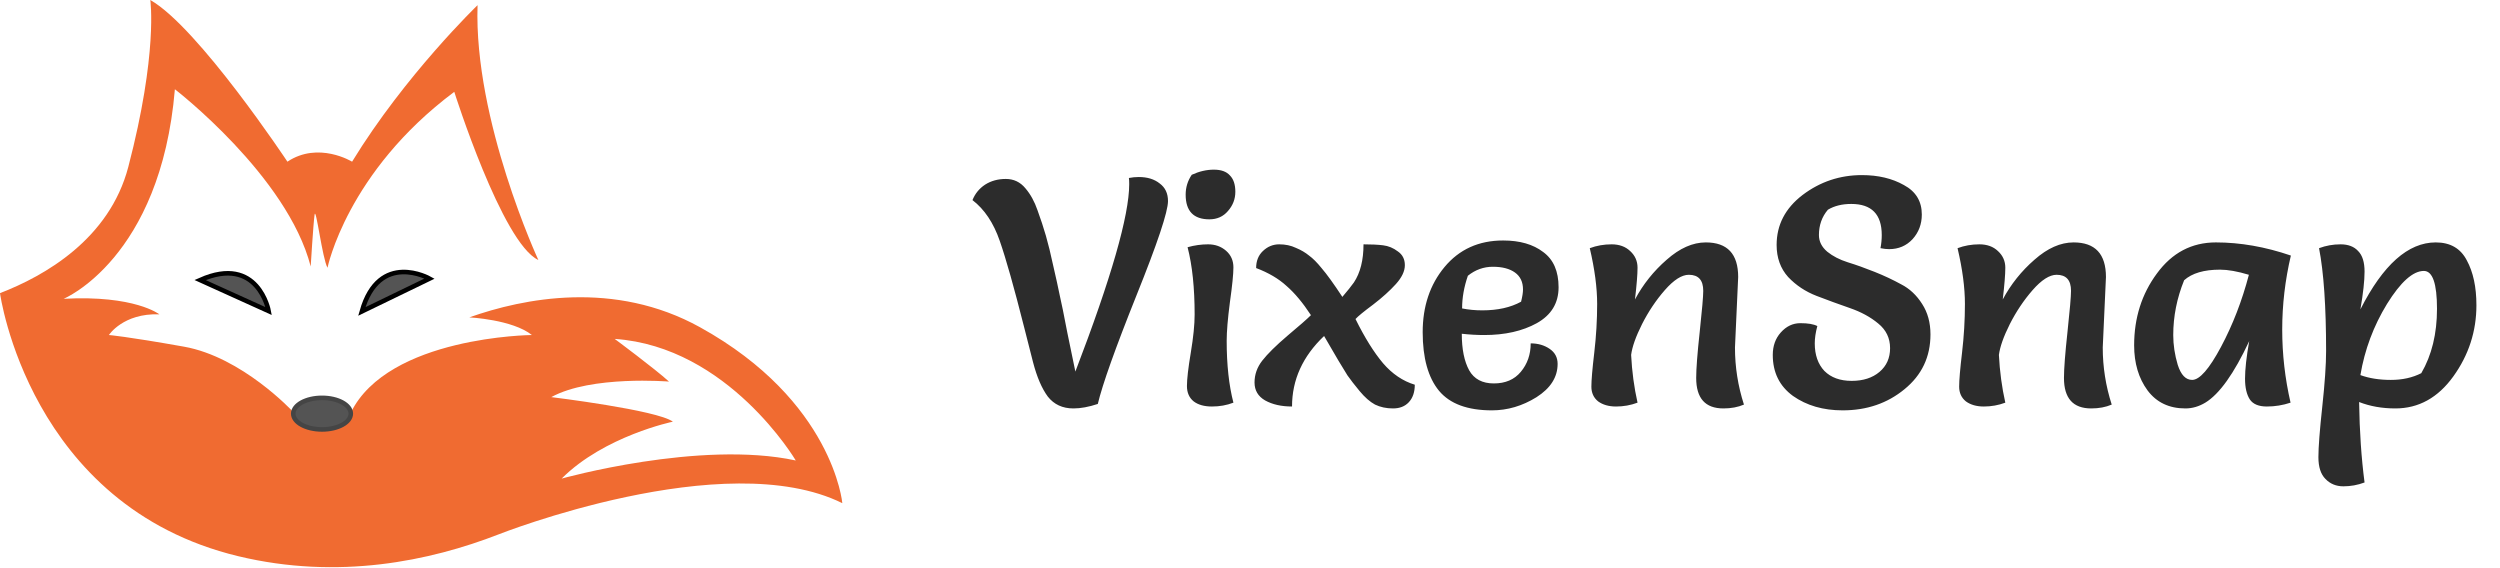
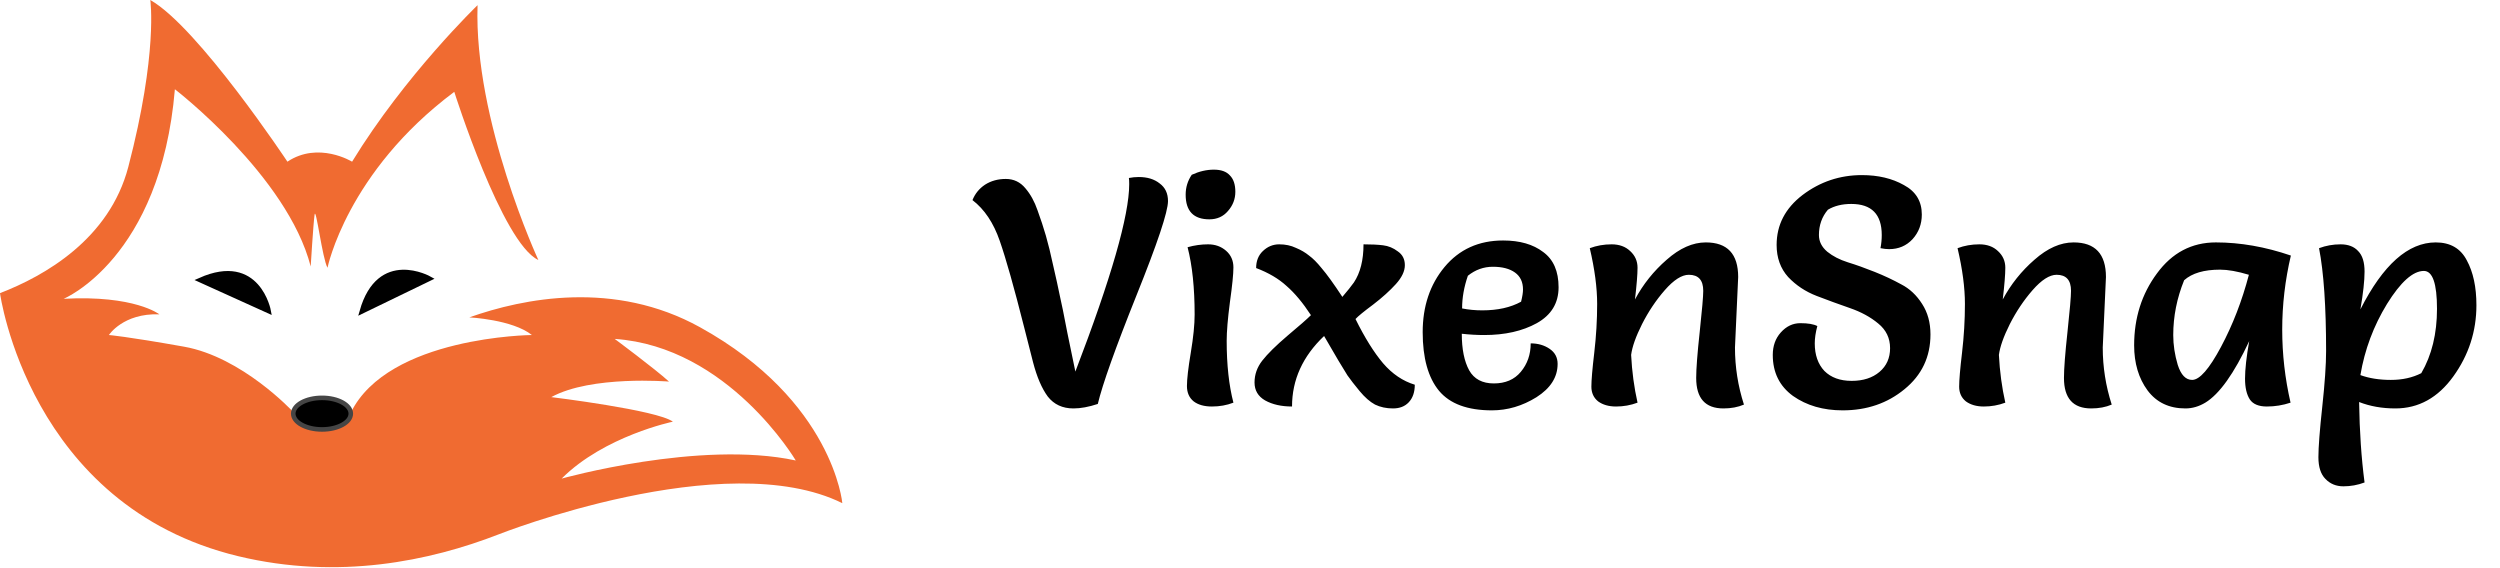
<svg xmlns="http://www.w3.org/2000/svg" width="273" height="62" viewBox="0 0 273 62" fill="none">
  <path d="M76.445 35.736C67.091 30.559 57.154 32.565 51.25 34.657C51.25 34.657 55.963 34.889 58.082 36.584C58.082 36.584 42.403 36.725 38.307 45.059C38.307 45.059 38.59 46.612 35.623 46.612C32.657 46.612 31.951 44.917 31.951 44.917C31.951 44.917 26.442 38.985 20.086 37.855C13.729 36.725 11.893 36.584 11.893 36.584C11.893 36.584 13.447 34.182 17.402 34.324C17.402 34.324 14.718 32.205 6.949 32.629C6.949 32.629 17.543 28.25 19.097 9.746C19.097 9.746 31.386 19.21 33.928 29.098C33.928 29.098 34.211 24.436 34.352 23.448C34.493 22.459 35.2 28.25 35.764 29.239C35.764 29.239 37.883 18.786 49.607 10.029C49.607 10.029 54.833 26.555 58.788 28.391C58.788 28.391 51.726 13.136 52.15 0.565C52.15 0.565 44.239 8.193 38.448 17.656C38.448 17.656 34.776 15.396 31.386 17.656C31.386 17.656 21.64 2.966 16.413 0C16.413 0 17.261 5.791 14.012 18.221C11.951 26.106 4.889 30.126 0 32.011C0 32.011 3.136 55.229 26.018 60.737C36.935 63.366 46.952 61.267 54.443 58.355C54.443 58.355 79.128 48.59 91.982 54.946C91.982 54.946 90.993 43.788 76.445 35.736ZM61.331 52.263C65.992 47.601 73.478 46.047 73.478 46.047C71.783 44.776 60.201 43.364 60.201 43.364C64.579 40.962 73.055 41.669 73.055 41.669C71.501 40.256 67.122 37.008 67.122 37.008C79.552 37.855 86.897 50.285 86.897 50.285C76.445 48.025 61.331 52.263 61.331 52.263Z" fill="#F06B31" />
-   <path d="M35.164 46.895C36.9 46.895 38.307 46.123 38.307 45.17C38.307 44.218 36.9 43.446 35.164 43.446C33.429 43.446 32.022 44.218 32.022 45.17C32.022 46.123 33.429 46.895 35.164 46.895Z" fill="#545454" stroke="#454545" stroke-width="0.5" stroke-miterlimit="10" />
-   <path d="M21.852 30.581L29.338 33.971C29.338 33.971 28.208 27.756 21.852 30.581Z" fill="#545454" stroke="black" stroke-width="0.5" stroke-miterlimit="10" />
-   <path d="M46.908 30.425C46.908 30.425 41.409 27.318 39.512 34.009L46.908 30.425Z" fill="#545454" stroke="black" stroke-width="0.5" stroke-miterlimit="10" />
-   <path d="M119.88 44.111C118.9 44.437 118.013 44.601 117.22 44.601C116.03 44.601 115.096 44.169 114.42 43.306C113.766 42.419 113.23 41.171 112.81 39.561C112.716 39.211 112.39 37.927 111.83 35.711C110.733 31.371 109.846 28.232 109.17 26.296C108.493 24.336 107.501 22.854 106.195 21.851C106.475 21.151 106.93 20.591 107.56 20.171C108.213 19.751 108.971 19.541 109.835 19.541C110.698 19.541 111.41 19.879 111.97 20.556C112.53 21.209 112.973 22.014 113.3 22.971C113.65 23.927 113.953 24.849 114.21 25.736C114.466 26.622 114.735 27.719 115.015 29.026C115.318 30.332 115.551 31.394 115.715 32.211C115.901 33.004 116.181 34.381 116.555 36.341C116.951 38.277 117.243 39.689 117.43 40.576C121.35 30.356 123.31 23.531 123.31 20.101C123.31 19.797 123.298 19.576 123.275 19.436C123.625 19.366 123.986 19.331 124.36 19.331C125.293 19.331 126.051 19.564 126.635 20.031C127.241 20.474 127.545 21.116 127.545 21.956C127.545 23.122 126.39 26.576 124.08 32.316C121.793 38.032 120.393 41.964 119.88 44.111ZM129.684 26.996C130.43 26.786 131.177 26.681 131.924 26.681C132.694 26.681 133.347 26.914 133.884 27.381C134.42 27.847 134.689 28.454 134.689 29.201C134.689 29.924 134.56 31.196 134.304 33.016C134.07 34.812 133.954 36.212 133.954 37.216C133.954 39.829 134.199 42.081 134.689 43.971C133.965 44.251 133.184 44.391 132.344 44.391C131.504 44.391 130.839 44.204 130.349 43.831C129.859 43.434 129.614 42.874 129.614 42.151C129.614 41.404 129.754 40.191 130.034 38.511C130.314 36.831 130.454 35.442 130.454 34.346C130.454 31.429 130.197 28.979 129.684 26.996ZM130.139 19.086C130.955 18.712 131.76 18.526 132.554 18.526C133.347 18.526 133.93 18.736 134.304 19.156C134.7 19.552 134.899 20.147 134.899 20.941C134.899 21.734 134.63 22.434 134.094 23.041C133.58 23.647 132.904 23.951 132.064 23.951C130.337 23.951 129.474 23.052 129.474 21.256C129.474 20.462 129.695 19.739 130.139 19.086ZM154.495 42.011C154.495 42.827 154.273 43.469 153.83 43.936C153.41 44.379 152.838 44.601 152.115 44.601C151.391 44.601 150.738 44.461 150.155 44.181C149.595 43.877 149.035 43.387 148.475 42.711C147.915 42.034 147.471 41.462 147.145 40.996C146.678 40.272 145.826 38.837 144.59 36.691C142.256 38.907 141.09 41.474 141.09 44.391C139.923 44.391 138.943 44.169 138.15 43.726C137.38 43.282 136.995 42.629 136.995 41.766C136.995 40.902 137.275 40.109 137.835 39.386C138.418 38.639 139.34 37.729 140.6 36.656C141.883 35.582 142.735 34.836 143.155 34.416C142.268 33.062 141.381 32.001 140.495 31.231C139.631 30.437 138.523 29.784 137.17 29.271C137.17 28.501 137.415 27.882 137.905 27.416C138.418 26.926 139.013 26.681 139.69 26.681C140.366 26.681 140.973 26.809 141.51 27.066C142.07 27.299 142.548 27.579 142.945 27.906C143.365 28.209 143.82 28.664 144.31 29.271C144.893 29.947 145.651 30.997 146.585 32.421C147.145 31.767 147.565 31.242 147.845 30.846C148.545 29.796 148.895 28.407 148.895 26.681C149.758 26.681 150.47 26.716 151.03 26.786C151.613 26.856 152.15 27.077 152.64 27.451C153.153 27.801 153.41 28.302 153.41 28.956C153.41 29.609 153.083 30.297 152.43 31.021C151.776 31.744 150.948 32.491 149.945 33.261C148.941 34.007 148.3 34.532 148.02 34.836C149.023 36.866 150.026 38.476 151.03 39.666C152.033 40.832 153.188 41.614 154.495 42.011ZM159.627 36.446C159.627 38.126 159.896 39.456 160.432 40.436C160.969 41.392 161.867 41.871 163.127 41.871C164.387 41.871 165.367 41.451 166.067 40.611C166.791 39.747 167.152 38.709 167.152 37.496C167.946 37.496 168.634 37.694 169.217 38.091C169.801 38.487 170.092 39.036 170.092 39.736C170.092 41.182 169.322 42.396 167.782 43.376C166.242 44.332 164.621 44.811 162.917 44.811C160.257 44.811 158.332 44.099 157.142 42.676C155.952 41.229 155.357 39.094 155.357 36.271C155.357 33.447 156.151 31.079 157.737 29.166C159.347 27.229 161.482 26.261 164.142 26.261C165.962 26.261 167.421 26.681 168.517 27.521C169.637 28.337 170.197 29.621 170.197 31.371C170.197 33.097 169.404 34.404 167.817 35.291C166.254 36.154 164.341 36.586 162.077 36.586C161.284 36.586 160.467 36.539 159.627 36.446ZM159.662 33.681C160.362 33.821 161.097 33.891 161.867 33.891C163.547 33.891 164.959 33.576 166.102 32.946C166.242 32.386 166.312 31.942 166.312 31.616C166.312 30.799 166.021 30.181 165.437 29.761C164.854 29.341 164.049 29.131 163.022 29.131C162.019 29.131 161.109 29.457 160.292 30.111C159.872 31.324 159.662 32.514 159.662 33.681ZM189.809 30.251L189.459 37.951C189.459 40.074 189.785 42.151 190.439 44.181C189.785 44.461 189.039 44.601 188.199 44.601C186.215 44.601 185.224 43.492 185.224 41.276C185.224 40.272 185.352 38.592 185.609 36.236C185.865 33.856 185.994 32.362 185.994 31.756C185.994 30.589 185.469 30.006 184.419 30.006C183.649 30.006 182.774 30.566 181.794 31.686C180.837 32.782 180.009 34.019 179.309 35.396C178.632 36.749 178.235 37.869 178.119 38.756C178.212 40.576 178.445 42.314 178.819 43.971C178.072 44.251 177.29 44.391 176.474 44.391C175.68 44.391 175.027 44.204 174.514 43.831C174.024 43.434 173.779 42.897 173.779 42.221C173.779 41.521 173.884 40.284 174.094 38.511C174.304 36.714 174.409 34.941 174.409 33.191C174.409 31.417 174.14 29.387 173.604 27.101C174.35 26.821 175.144 26.681 175.984 26.681C176.824 26.681 177.5 26.926 178.014 27.416C178.55 27.906 178.819 28.512 178.819 29.236C178.819 29.959 178.725 31.114 178.539 32.701C179.425 31.044 180.58 29.597 182.004 28.361C183.427 27.101 184.85 26.471 186.274 26.471C188.63 26.471 189.809 27.731 189.809 30.251ZM205.347 27.101C205.44 26.634 205.487 26.156 205.487 25.666C205.487 23.402 204.378 22.271 202.162 22.271C201.158 22.271 200.307 22.481 199.607 22.901C198.953 23.671 198.627 24.592 198.627 25.666C198.627 26.366 198.93 26.972 199.537 27.486C200.143 27.976 200.89 28.361 201.777 28.641C202.687 28.921 203.667 29.271 204.717 29.691C205.767 30.111 206.735 30.566 207.622 31.056C208.532 31.522 209.29 32.234 209.897 33.191C210.503 34.124 210.807 35.232 210.807 36.516C210.807 38.966 209.862 40.961 207.972 42.501C206.105 44.041 203.853 44.811 201.217 44.811C199.093 44.811 197.285 44.286 195.792 43.236C194.322 42.162 193.587 40.669 193.587 38.756C193.587 37.776 193.878 36.959 194.462 36.306C195.068 35.629 195.78 35.291 196.597 35.291C197.437 35.291 198.055 35.396 198.452 35.606C198.265 36.306 198.172 36.936 198.172 37.496C198.172 38.756 198.522 39.759 199.222 40.506C199.945 41.229 200.937 41.591 202.197 41.591C203.457 41.591 204.472 41.264 205.242 40.611C206.012 39.957 206.397 39.094 206.397 38.021C206.397 36.924 205.965 36.026 205.102 35.326C204.262 34.626 203.235 34.066 202.022 33.646C200.808 33.226 199.595 32.782 198.382 32.316C197.168 31.849 196.13 31.161 195.267 30.251C194.427 29.317 194.007 28.151 194.007 26.751C194.007 24.557 194.952 22.737 196.842 21.291C198.755 19.844 200.913 19.121 203.317 19.121C205.09 19.121 206.618 19.482 207.902 20.206C209.208 20.906 209.862 21.979 209.862 23.426C209.862 24.476 209.523 25.374 208.847 26.121C208.17 26.844 207.318 27.206 206.292 27.206C206.012 27.206 205.697 27.171 205.347 27.101ZM229.97 30.251L229.62 37.951C229.62 40.074 229.947 42.151 230.6 44.181C229.947 44.461 229.2 44.601 228.36 44.601C226.377 44.601 225.385 43.492 225.385 41.276C225.385 40.272 225.513 38.592 225.77 36.236C226.027 33.856 226.155 32.362 226.155 31.756C226.155 30.589 225.63 30.006 224.58 30.006C223.81 30.006 222.935 30.566 221.955 31.686C220.998 32.782 220.17 34.019 219.47 35.396C218.793 36.749 218.397 37.869 218.28 38.756C218.373 40.576 218.607 42.314 218.98 43.971C218.233 44.251 217.452 44.391 216.635 44.391C215.842 44.391 215.188 44.204 214.675 43.831C214.185 43.434 213.94 42.897 213.94 42.221C213.94 41.521 214.045 40.284 214.255 38.511C214.465 36.714 214.57 34.941 214.57 33.191C214.57 31.417 214.302 29.387 213.765 27.101C214.512 26.821 215.305 26.681 216.145 26.681C216.985 26.681 217.662 26.926 218.175 27.416C218.712 27.906 218.98 28.512 218.98 29.236C218.98 29.959 218.887 31.114 218.7 32.701C219.587 31.044 220.742 29.597 222.165 28.361C223.588 27.101 225.012 26.471 226.435 26.471C228.792 26.471 229.97 27.731 229.97 30.251ZM250.163 27.906C249.533 30.589 249.218 33.284 249.218 35.991C249.218 38.674 249.521 41.334 250.128 43.971C249.288 44.251 248.424 44.391 247.538 44.391C246.651 44.391 246.033 44.134 245.683 43.621C245.333 43.084 245.158 42.326 245.158 41.346C245.158 40.342 245.309 38.977 245.613 37.251C243.956 40.797 242.358 43.037 240.818 43.971C240.118 44.391 239.394 44.601 238.648 44.601C236.874 44.601 235.498 43.947 234.518 42.641C233.538 41.311 233.048 39.666 233.048 37.706C233.048 34.719 233.876 32.106 235.533 29.866C237.189 27.602 239.336 26.471 241.973 26.471C244.633 26.471 247.363 26.949 250.163 27.906ZM245.578 30.006C244.341 29.632 243.291 29.446 242.428 29.446C240.678 29.446 239.371 29.831 238.508 30.601C237.714 32.561 237.318 34.556 237.318 36.586C237.318 37.659 237.481 38.744 237.808 39.841C238.158 40.937 238.683 41.486 239.383 41.486C240.199 41.486 241.249 40.284 242.533 37.881C243.816 35.477 244.831 32.852 245.578 30.006ZM257.755 40.961C258.712 41.311 259.82 41.486 261.08 41.486C262.34 41.486 263.448 41.241 264.405 40.751C265.548 38.791 266.12 36.446 266.12 33.716C266.12 30.962 265.642 29.586 264.685 29.586C263.495 29.586 262.153 30.787 260.66 33.191C259.19 35.594 258.222 38.184 257.755 40.961ZM257.755 33.786C260.228 28.909 262.97 26.471 265.98 26.471C267.567 26.471 268.698 27.124 269.375 28.431C270.075 29.714 270.425 31.347 270.425 33.331C270.425 36.177 269.585 38.767 267.905 41.101C266.225 43.434 264.113 44.601 261.57 44.601C260.123 44.601 258.805 44.367 257.615 43.901C257.662 47.097 257.86 50.026 258.21 52.686C257.463 52.966 256.693 53.106 255.9 53.106C255.107 53.106 254.453 52.837 253.94 52.301C253.427 51.787 253.17 50.994 253.17 49.921C253.17 48.847 253.31 47.016 253.59 44.426C253.87 41.836 254.01 39.806 254.01 38.336C254.01 33.482 253.753 29.737 253.24 27.101C253.987 26.821 254.768 26.681 255.585 26.681C256.425 26.681 257.067 26.926 257.51 27.416C257.977 27.882 258.21 28.629 258.21 29.656C258.21 30.659 258.058 32.036 257.755 33.786Z" fill="#2C2C2C" />
+   <path d="M35.164 46.895C36.9 46.895 38.307 46.123 38.307 45.17C38.307 44.218 36.9 43.446 35.164 43.446C33.429 43.446 32.022 44.218 32.022 45.17C32.022 46.123 33.429 46.895 35.164 46.895Z" fill="currentColor" stroke="#454545" stroke-width="0.5" stroke-miterlimit="10" />
+   <path d="M21.852 30.581L29.338 33.971C29.338 33.971 28.208 27.756 21.852 30.581Z" fill="currentColor" stroke="black" stroke-width="0.5" stroke-miterlimit="10" />
+   <path d="M46.908 30.425C46.908 30.425 41.409 27.318 39.512 34.009L46.908 30.425Z" fill="currentColor" stroke="black" stroke-width="0.5" stroke-miterlimit="10" />
+   <path d="M119.88 44.111C118.9 44.437 118.013 44.601 117.22 44.601C116.03 44.601 115.096 44.169 114.42 43.306C113.766 42.419 113.23 41.171 112.81 39.561C112.716 39.211 112.39 37.927 111.83 35.711C110.733 31.371 109.846 28.232 109.17 26.296C108.493 24.336 107.501 22.854 106.195 21.851C106.475 21.151 106.93 20.591 107.56 20.171C108.213 19.751 108.971 19.541 109.835 19.541C110.698 19.541 111.41 19.879 111.97 20.556C112.53 21.209 112.973 22.014 113.3 22.971C113.65 23.927 113.953 24.849 114.21 25.736C114.466 26.622 114.735 27.719 115.015 29.026C115.318 30.332 115.551 31.394 115.715 32.211C115.901 33.004 116.181 34.381 116.555 36.341C116.951 38.277 117.243 39.689 117.43 40.576C121.35 30.356 123.31 23.531 123.31 20.101C123.31 19.797 123.298 19.576 123.275 19.436C123.625 19.366 123.986 19.331 124.36 19.331C125.293 19.331 126.051 19.564 126.635 20.031C127.241 20.474 127.545 21.116 127.545 21.956C127.545 23.122 126.39 26.576 124.08 32.316C121.793 38.032 120.393 41.964 119.88 44.111ZM129.684 26.996C130.43 26.786 131.177 26.681 131.924 26.681C132.694 26.681 133.347 26.914 133.884 27.381C134.42 27.847 134.689 28.454 134.689 29.201C134.689 29.924 134.56 31.196 134.304 33.016C134.07 34.812 133.954 36.212 133.954 37.216C133.954 39.829 134.199 42.081 134.689 43.971C133.965 44.251 133.184 44.391 132.344 44.391C131.504 44.391 130.839 44.204 130.349 43.831C129.859 43.434 129.614 42.874 129.614 42.151C129.614 41.404 129.754 40.191 130.034 38.511C130.314 36.831 130.454 35.442 130.454 34.346C130.454 31.429 130.197 28.979 129.684 26.996ZM130.139 19.086C130.955 18.712 131.76 18.526 132.554 18.526C133.347 18.526 133.93 18.736 134.304 19.156C134.7 19.552 134.899 20.147 134.899 20.941C134.899 21.734 134.63 22.434 134.094 23.041C133.58 23.647 132.904 23.951 132.064 23.951C130.337 23.951 129.474 23.052 129.474 21.256C129.474 20.462 129.695 19.739 130.139 19.086ZM154.495 42.011C154.495 42.827 154.273 43.469 153.83 43.936C153.41 44.379 152.838 44.601 152.115 44.601C151.391 44.601 150.738 44.461 150.155 44.181C149.595 43.877 149.035 43.387 148.475 42.711C147.915 42.034 147.471 41.462 147.145 40.996C146.678 40.272 145.826 38.837 144.59 36.691C142.256 38.907 141.09 41.474 141.09 44.391C139.923 44.391 138.943 44.169 138.15 43.726C137.38 43.282 136.995 42.629 136.995 41.766C136.995 40.902 137.275 40.109 137.835 39.386C138.418 38.639 139.34 37.729 140.6 36.656C141.883 35.582 142.735 34.836 143.155 34.416C142.268 33.062 141.381 32.001 140.495 31.231C139.631 30.437 138.523 29.784 137.17 29.271C137.17 28.501 137.415 27.882 137.905 27.416C138.418 26.926 139.013 26.681 139.69 26.681C140.366 26.681 140.973 26.809 141.51 27.066C142.07 27.299 142.548 27.579 142.945 27.906C143.365 28.209 143.82 28.664 144.31 29.271C144.893 29.947 145.651 30.997 146.585 32.421C147.145 31.767 147.565 31.242 147.845 30.846C148.545 29.796 148.895 28.407 148.895 26.681C149.758 26.681 150.47 26.716 151.03 26.786C151.613 26.856 152.15 27.077 152.64 27.451C153.153 27.801 153.41 28.302 153.41 28.956C153.41 29.609 153.083 30.297 152.43 31.021C151.776 31.744 150.948 32.491 149.945 33.261C148.941 34.007 148.3 34.532 148.02 34.836C149.023 36.866 150.026 38.476 151.03 39.666C152.033 40.832 153.188 41.614 154.495 42.011ZM159.627 36.446C159.627 38.126 159.896 39.456 160.432 40.436C160.969 41.392 161.867 41.871 163.127 41.871C164.387 41.871 165.367 41.451 166.067 40.611C166.791 39.747 167.152 38.709 167.152 37.496C167.946 37.496 168.634 37.694 169.217 38.091C169.801 38.487 170.092 39.036 170.092 39.736C170.092 41.182 169.322 42.396 167.782 43.376C166.242 44.332 164.621 44.811 162.917 44.811C160.257 44.811 158.332 44.099 157.142 42.676C155.952 41.229 155.357 39.094 155.357 36.271C155.357 33.447 156.151 31.079 157.737 29.166C159.347 27.229 161.482 26.261 164.142 26.261C165.962 26.261 167.421 26.681 168.517 27.521C169.637 28.337 170.197 29.621 170.197 31.371C170.197 33.097 169.404 34.404 167.817 35.291C166.254 36.154 164.341 36.586 162.077 36.586C161.284 36.586 160.467 36.539 159.627 36.446ZM159.662 33.681C160.362 33.821 161.097 33.891 161.867 33.891C163.547 33.891 164.959 33.576 166.102 32.946C166.242 32.386 166.312 31.942 166.312 31.616C166.312 30.799 166.021 30.181 165.437 29.761C164.854 29.341 164.049 29.131 163.022 29.131C162.019 29.131 161.109 29.457 160.292 30.111C159.872 31.324 159.662 32.514 159.662 33.681ZM189.809 30.251L189.459 37.951C189.459 40.074 189.785 42.151 190.439 44.181C189.785 44.461 189.039 44.601 188.199 44.601C186.215 44.601 185.224 43.492 185.224 41.276C185.224 40.272 185.352 38.592 185.609 36.236C185.865 33.856 185.994 32.362 185.994 31.756C185.994 30.589 185.469 30.006 184.419 30.006C183.649 30.006 182.774 30.566 181.794 31.686C180.837 32.782 180.009 34.019 179.309 35.396C178.632 36.749 178.235 37.869 178.119 38.756C178.212 40.576 178.445 42.314 178.819 43.971C178.072 44.251 177.29 44.391 176.474 44.391C175.68 44.391 175.027 44.204 174.514 43.831C174.024 43.434 173.779 42.897 173.779 42.221C173.779 41.521 173.884 40.284 174.094 38.511C174.304 36.714 174.409 34.941 174.409 33.191C174.409 31.417 174.14 29.387 173.604 27.101C174.35 26.821 175.144 26.681 175.984 26.681C176.824 26.681 177.5 26.926 178.014 27.416C178.55 27.906 178.819 28.512 178.819 29.236C178.819 29.959 178.725 31.114 178.539 32.701C179.425 31.044 180.58 29.597 182.004 28.361C183.427 27.101 184.85 26.471 186.274 26.471C188.63 26.471 189.809 27.731 189.809 30.251ZM205.347 27.101C205.44 26.634 205.487 26.156 205.487 25.666C205.487 23.402 204.378 22.271 202.162 22.271C201.158 22.271 200.307 22.481 199.607 22.901C198.953 23.671 198.627 24.592 198.627 25.666C198.627 26.366 198.93 26.972 199.537 27.486C200.143 27.976 200.89 28.361 201.777 28.641C202.687 28.921 203.667 29.271 204.717 29.691C205.767 30.111 206.735 30.566 207.622 31.056C208.532 31.522 209.29 32.234 209.897 33.191C210.503 34.124 210.807 35.232 210.807 36.516C210.807 38.966 209.862 40.961 207.972 42.501C206.105 44.041 203.853 44.811 201.217 44.811C199.093 44.811 197.285 44.286 195.792 43.236C194.322 42.162 193.587 40.669 193.587 38.756C193.587 37.776 193.878 36.959 194.462 36.306C195.068 35.629 195.78 35.291 196.597 35.291C197.437 35.291 198.055 35.396 198.452 35.606C198.265 36.306 198.172 36.936 198.172 37.496C198.172 38.756 198.522 39.759 199.222 40.506C199.945 41.229 200.937 41.591 202.197 41.591C203.457 41.591 204.472 41.264 205.242 40.611C206.012 39.957 206.397 39.094 206.397 38.021C206.397 36.924 205.965 36.026 205.102 35.326C204.262 34.626 203.235 34.066 202.022 33.646C200.808 33.226 199.595 32.782 198.382 32.316C197.168 31.849 196.13 31.161 195.267 30.251C194.427 29.317 194.007 28.151 194.007 26.751C194.007 24.557 194.952 22.737 196.842 21.291C198.755 19.844 200.913 19.121 203.317 19.121C205.09 19.121 206.618 19.482 207.902 20.206C209.208 20.906 209.862 21.979 209.862 23.426C209.862 24.476 209.523 25.374 208.847 26.121C208.17 26.844 207.318 27.206 206.292 27.206C206.012 27.206 205.697 27.171 205.347 27.101ZM229.97 30.251L229.62 37.951C229.62 40.074 229.947 42.151 230.6 44.181C229.947 44.461 229.2 44.601 228.36 44.601C226.377 44.601 225.385 43.492 225.385 41.276C225.385 40.272 225.513 38.592 225.77 36.236C226.027 33.856 226.155 32.362 226.155 31.756C226.155 30.589 225.63 30.006 224.58 30.006C223.81 30.006 222.935 30.566 221.955 31.686C220.998 32.782 220.17 34.019 219.47 35.396C218.793 36.749 218.397 37.869 218.28 38.756C218.373 40.576 218.607 42.314 218.98 43.971C218.233 44.251 217.452 44.391 216.635 44.391C215.842 44.391 215.188 44.204 214.675 43.831C214.185 43.434 213.94 42.897 213.94 42.221C213.94 41.521 214.045 40.284 214.255 38.511C214.465 36.714 214.57 34.941 214.57 33.191C214.57 31.417 214.302 29.387 213.765 27.101C214.512 26.821 215.305 26.681 216.145 26.681C216.985 26.681 217.662 26.926 218.175 27.416C218.712 27.906 218.98 28.512 218.98 29.236C218.98 29.959 218.887 31.114 218.7 32.701C219.587 31.044 220.742 29.597 222.165 28.361C223.588 27.101 225.012 26.471 226.435 26.471C228.792 26.471 229.97 27.731 229.97 30.251ZM250.163 27.906C249.533 30.589 249.218 33.284 249.218 35.991C249.218 38.674 249.521 41.334 250.128 43.971C249.288 44.251 248.424 44.391 247.538 44.391C246.651 44.391 246.033 44.134 245.683 43.621C245.333 43.084 245.158 42.326 245.158 41.346C245.158 40.342 245.309 38.977 245.613 37.251C243.956 40.797 242.358 43.037 240.818 43.971C240.118 44.391 239.394 44.601 238.648 44.601C236.874 44.601 235.498 43.947 234.518 42.641C233.538 41.311 233.048 39.666 233.048 37.706C233.048 34.719 233.876 32.106 235.533 29.866C237.189 27.602 239.336 26.471 241.973 26.471C244.633 26.471 247.363 26.949 250.163 27.906ZM245.578 30.006C244.341 29.632 243.291 29.446 242.428 29.446C240.678 29.446 239.371 29.831 238.508 30.601C237.714 32.561 237.318 34.556 237.318 36.586C237.318 37.659 237.481 38.744 237.808 39.841C238.158 40.937 238.683 41.486 239.383 41.486C240.199 41.486 241.249 40.284 242.533 37.881C243.816 35.477 244.831 32.852 245.578 30.006ZM257.755 40.961C258.712 41.311 259.82 41.486 261.08 41.486C262.34 41.486 263.448 41.241 264.405 40.751C265.548 38.791 266.12 36.446 266.12 33.716C266.12 30.962 265.642 29.586 264.685 29.586C263.495 29.586 262.153 30.787 260.66 33.191C259.19 35.594 258.222 38.184 257.755 40.961ZM257.755 33.786C260.228 28.909 262.97 26.471 265.98 26.471C267.567 26.471 268.698 27.124 269.375 28.431C270.075 29.714 270.425 31.347 270.425 33.331C270.425 36.177 269.585 38.767 267.905 41.101C266.225 43.434 264.113 44.601 261.57 44.601C260.123 44.601 258.805 44.367 257.615 43.901C257.662 47.097 257.86 50.026 258.21 52.686C257.463 52.966 256.693 53.106 255.9 53.106C255.107 53.106 254.453 52.837 253.94 52.301C253.427 51.787 253.17 50.994 253.17 49.921C253.17 48.847 253.31 47.016 253.59 44.426C253.87 41.836 254.01 39.806 254.01 38.336C254.01 33.482 253.753 29.737 253.24 27.101C253.987 26.821 254.768 26.681 255.585 26.681C256.425 26.681 257.067 26.926 257.51 27.416C257.977 27.882 258.21 28.629 258.21 29.656C258.21 30.659 258.058 32.036 257.755 33.786Z" fill="currentColor" />
</svg>
